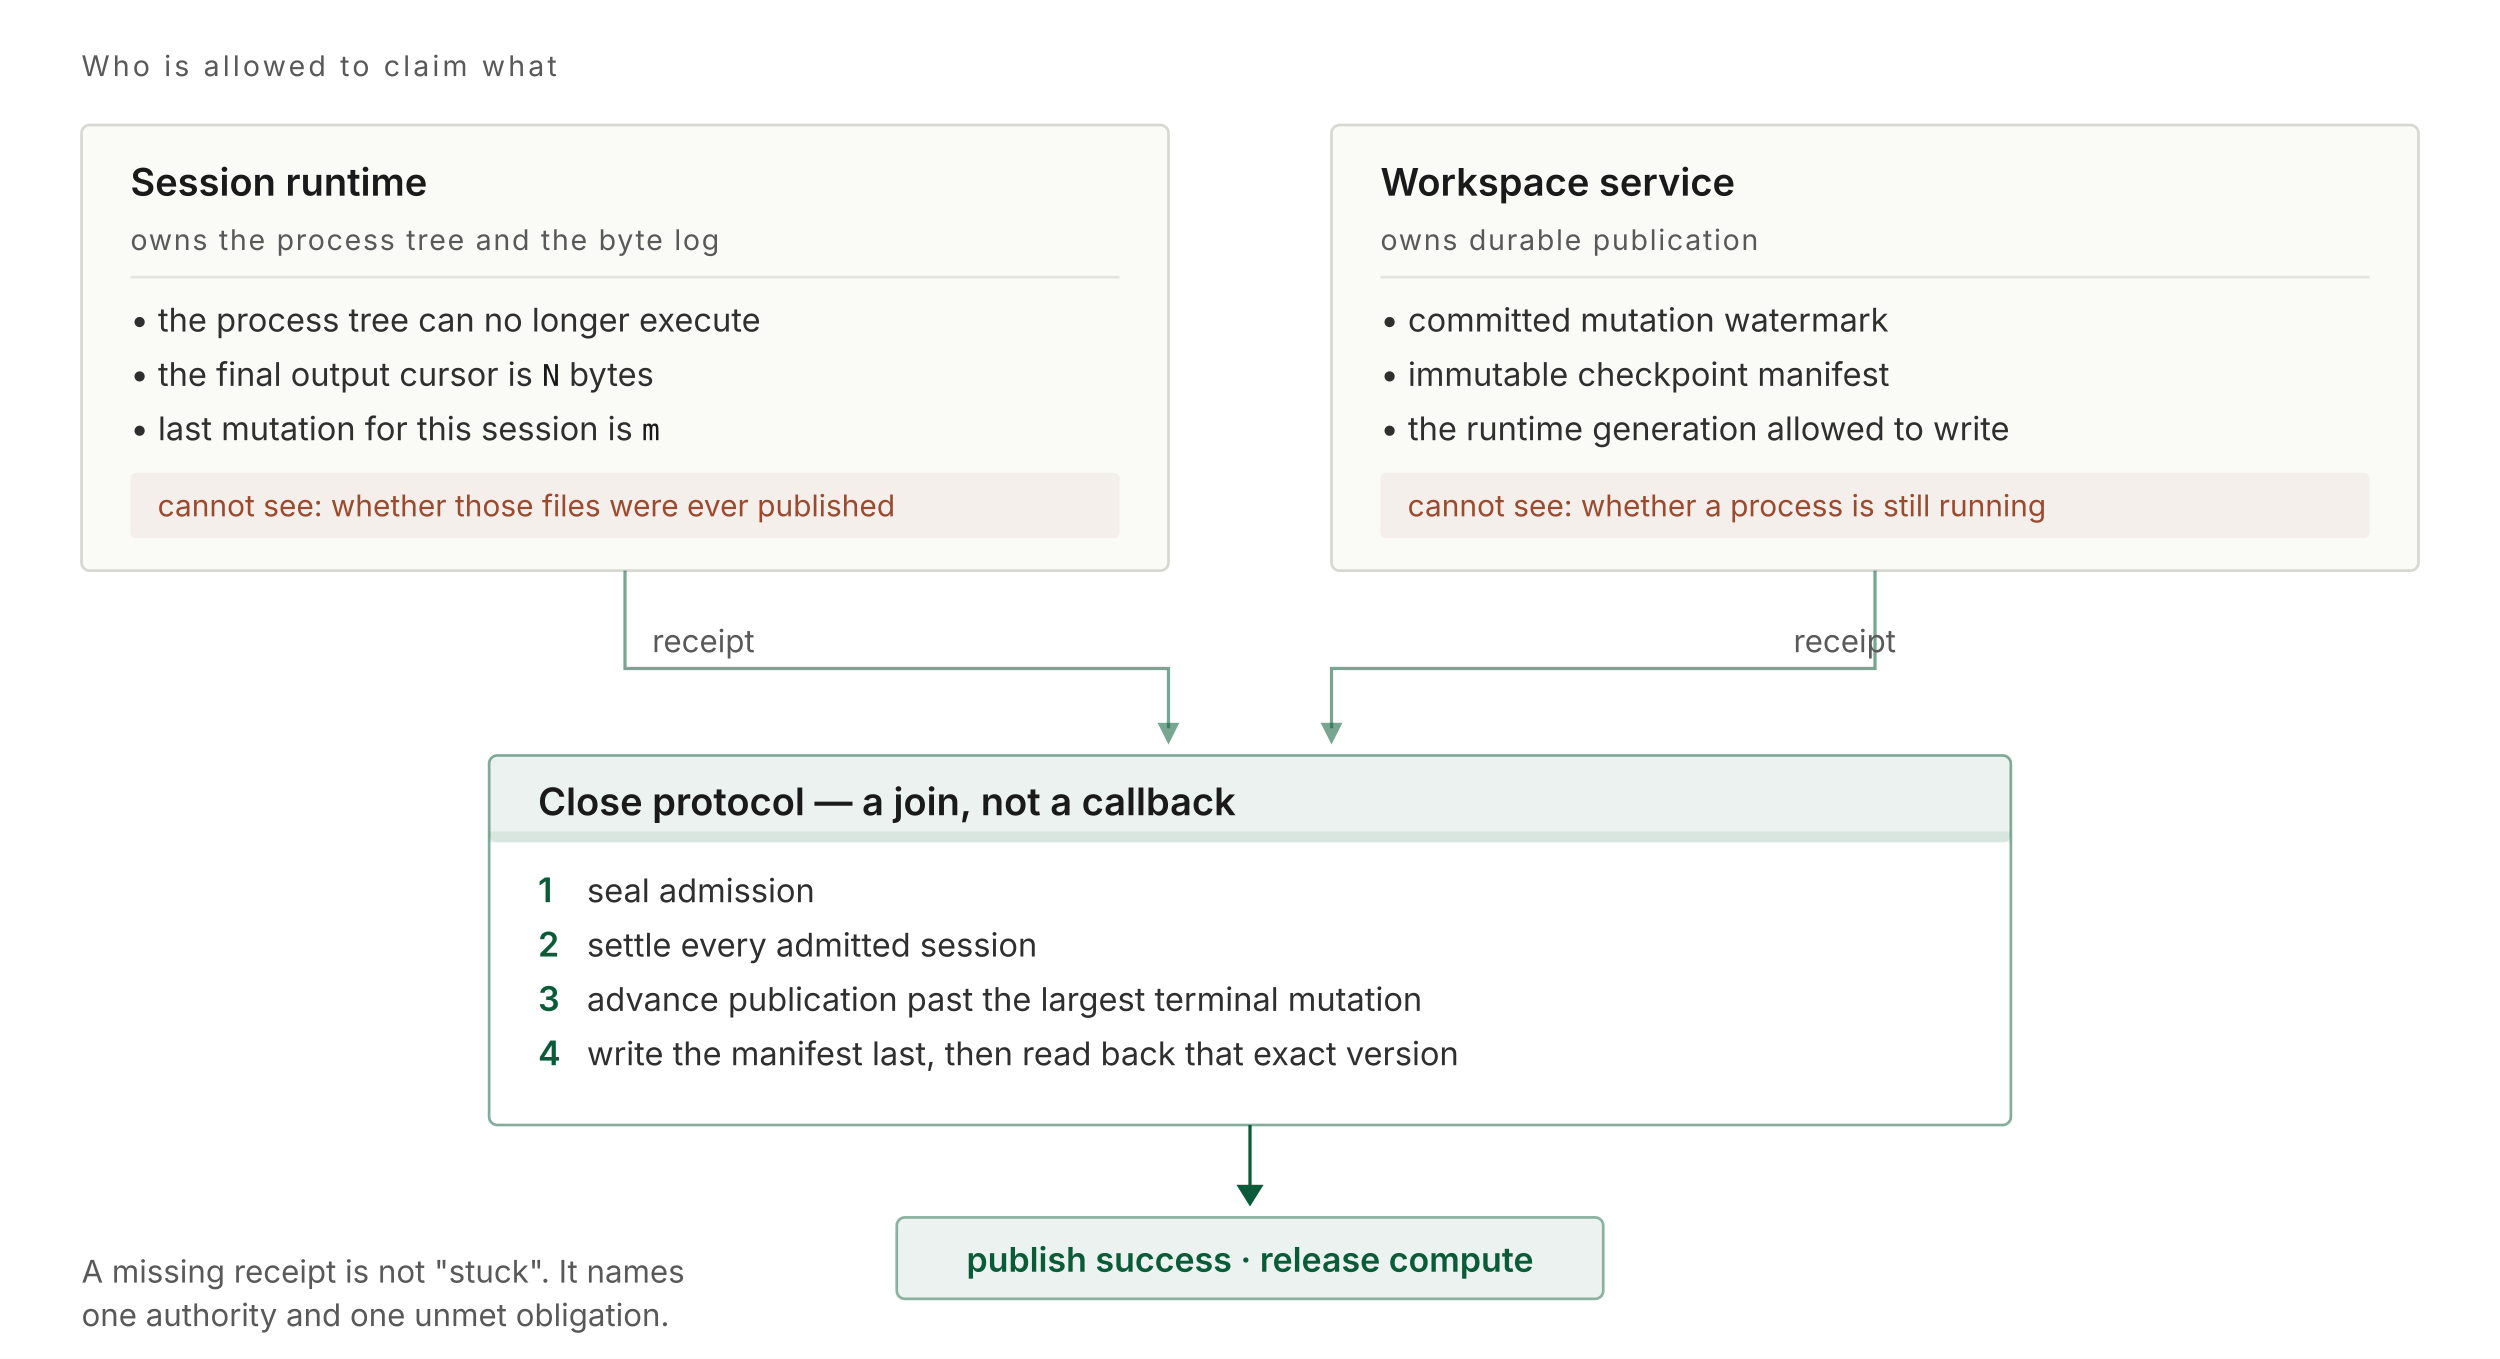
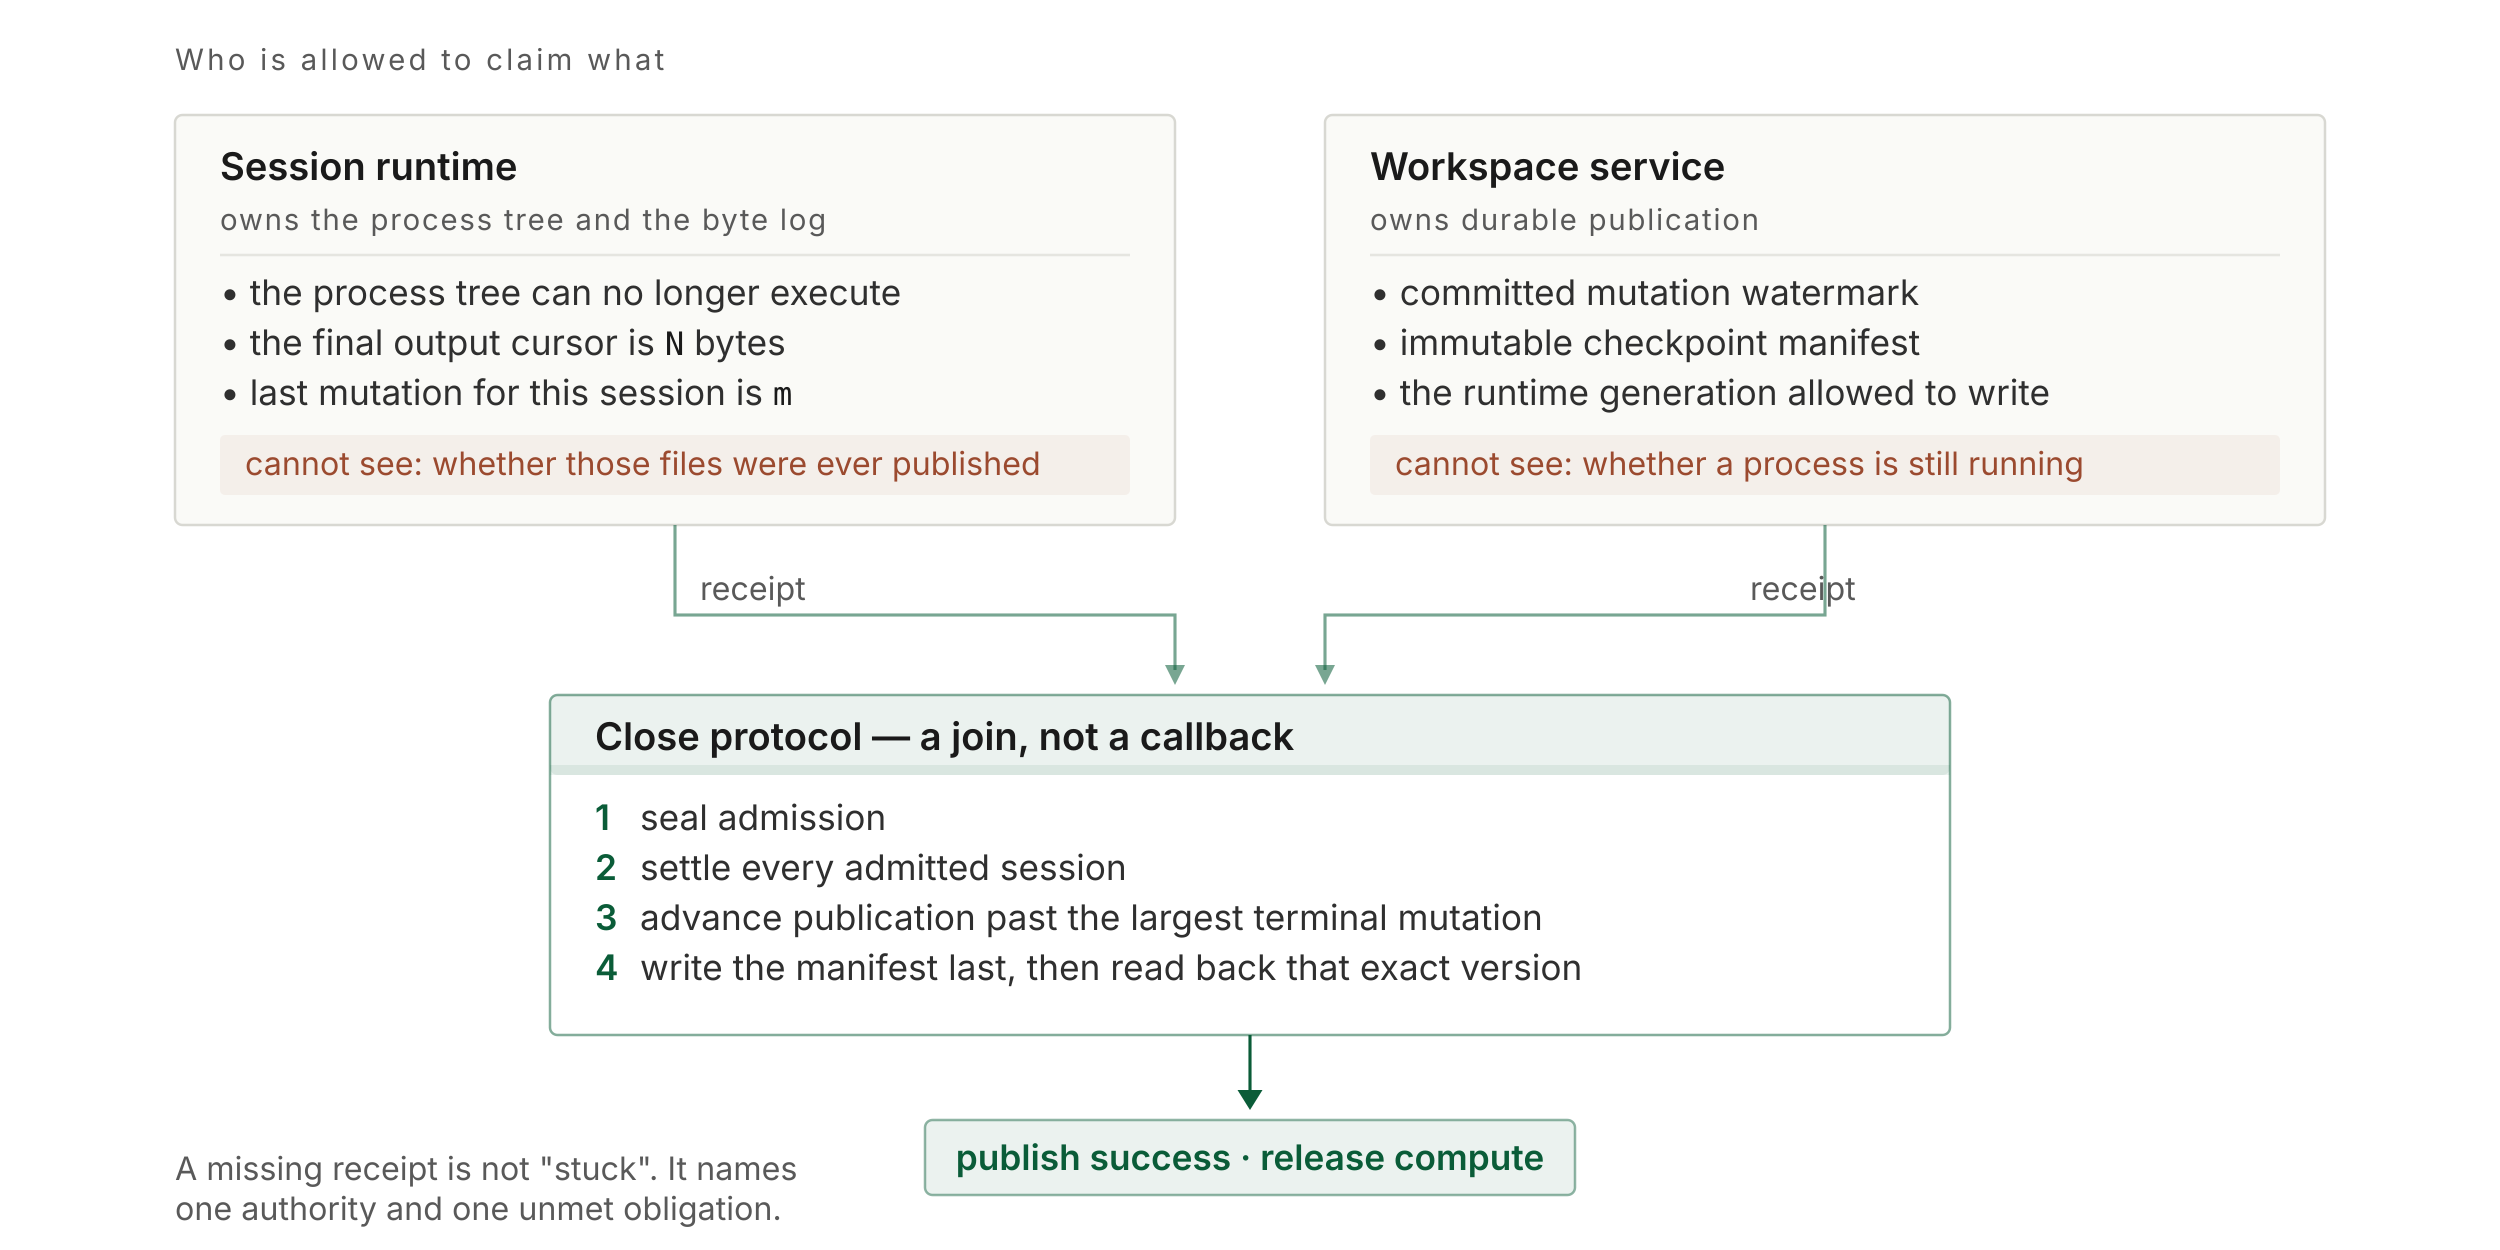
- <svg xmlns="http://www.w3.org/2000/svg" viewBox="0 0 920 500" width="920" height="500" role="img" aria-labelledby="title desc" font-family="Inter, system-ui, -apple-system, 'Segoe UI', sans-serif">
+ <svg xmlns="http://www.w3.org/2000/svg" viewBox="0 0 1000 500" width="1000" height="500" role="img" aria-labelledby="title desc" font-family="Inter, system-ui, -apple-system, 'Segoe UI', sans-serif">
  <style>
-     .kicker { font-size: 10.5px; fill: #595959; letter-spacing: .11em; text-transform: uppercase; }
-     .box-h  { font-size: 14px; fill: #1A1A1A; font-weight: 600; }
-     .owns   { font-size: 10.5px; fill: #595959; letter-spacing: .06em; text-transform: uppercase; }
-     .item   { font-size: 12px; fill: #2F2F2F; }
-     .cant   { font-size: 11px; fill: #9B4A2F; }
-     .join   { font-size: 12.5px; fill: #0A5C38; font-weight: 600; }
-     .mono   { font-family: ui-monospace, SFMono-Regular, Menlo, monospace; font-size: 11px; fill: #1A1A1A; }
-     .note   { font-size: 11.5px; fill: #595959; }
+     .kicker { font-size: 11.75px; fill: #595959; letter-spacing: .11em; text-transform: uppercase; }
+     .box-h  { font-size: 15.25px; fill: #1A1A1A; font-weight: 600; }
+     .owns   { font-size: 11.75px; fill: #595959; letter-spacing: .06em; text-transform: uppercase; }
+     .item   { font-size: 14.1px; fill: #2F2F2F; }
+     .cant   { font-size: 12.9px; fill: #9B4A2F; }
+     .join   { font-size: 14.1px; fill: #0A5C38; font-weight: 600; }
+     .mono   { font-family: ui-monospace, SFMono-Regular, Menlo, monospace; font-size: 12.9px; fill: #1A1A1A; }
+     .note   { font-size: 12.9px; fill: #595959; }
  </style>
-   <rect width="920" height="500" fill="#FFFFFF" />
-   <text class="kicker" x="30" y="28">Who is allowed to claim what</text>
-   <rect x="30" y="46" width="400" height="164" rx="3" fill="#FAFAF7" stroke="#D8D8D2" />
-   <text class="box-h" x="48" y="72">Session runtime</text>
-   <text class="owns" x="48" y="92">owns the process tree and the byte log</text>
-   <line x1="48" y1="102" x2="412" y2="102" stroke="#E5E5E0" />
-   <text class="item" x="48" y="122">• the process tree can no longer execute</text>
-   <text class="item" x="48" y="142">• the final output cursor is <tspan class="mono">N</tspan> bytes</text>
-   <text class="item" x="48" y="162">• last mutation for this session is <tspan class="mono">m</tspan>
-   </text>
-   <rect x="48" y="174" width="364" height="24" rx="2" fill="rgba(155,74,47,0.06)" />
-   <text class="cant" x="58" y="190">cannot see: whether those files were ever published</text>
-   <rect x="490" y="46" width="400" height="164" rx="3" fill="#FAFAF7" stroke="#D8D8D2" />
-   <text class="box-h" x="508" y="72">Workspace service</text>
-   <text class="owns" x="508" y="92">owns durable publication</text>
-   <line x1="508" y1="102" x2="872" y2="102" stroke="#E5E5E0" />
-   <text class="item" x="508" y="122">• committed mutation watermark</text>
-   <text class="item" x="508" y="142">• immutable checkpoint manifest</text>
-   <text class="item" x="508" y="162">• the runtime generation allowed to write</text>
-   <rect x="508" y="174" width="364" height="24" rx="2" fill="rgba(155,74,47,0.06)" />
-   <text class="cant" x="518" y="190">cannot see: whether a process is still running</text>
-   <path d="M230 210 L230 246 L430 246 L430 268" stroke="#0A5C38" stroke-width="1.2" fill="none" opacity=".55" />
-   <path d="M690 210 L690 246 L490 246 L490 268" stroke="#0A5C38" stroke-width="1.2" fill="none" opacity=".55" />
-   <polygon points="430,274 426,266 434,266" fill="#0A5C38" opacity=".55" />
-   <polygon points="490,274 486,266 494,266" fill="#0A5C38" opacity=".55" />
-   <text class="note" x="240" y="240">receipt</text>
-   <text class="note" x="660" y="240">receipt</text>
-   <rect x="180" y="278" width="560" height="136" rx="3" fill="#FFFFFF" stroke="#0A5C38" stroke-opacity=".5" />
-   <rect x="180" y="278" width="560" height="32" rx="3" fill="rgba(10,92,56,0.08)" />
-   <rect x="180" y="306" width="560" height="4" fill="rgba(10,92,56,0.08)" />
-   <text class="box-h" x="198" y="300">Close protocol — a join, not a callback</text>
-   <text class="join" x="198" y="332">1</text>
-   <text class="item" x="216" y="332">seal admission</text>
-   <text class="join" x="198" y="352">2</text>
-   <text class="item" x="216" y="352">settle every admitted session</text>
-   <text class="join" x="198" y="372">3</text>
-   <text class="item" x="216" y="372">advance publication past the largest terminal mutation</text>
-   <text class="join" x="198" y="392">4</text>
-   <text class="item" x="216" y="392">write the manifest last, then read back that exact version</text>
-   <path d="M460 414 L460 438" stroke="#0A5C38" stroke-width="1.2" />
-   <polygon points="460,444 455,436 465,436" fill="#0A5C38" />
-   <rect x="330" y="448" width="260" height="30" rx="3" fill="rgba(10,92,56,0.08)" stroke="#0A5C38" stroke-opacity=".45" />
-   <text class="join" x="460" y="468" text-anchor="middle">publish success · release compute</text>
-   <text class="note" x="30" y="472">A missing receipt is not "stuck". It names</text>
-   <text class="note" x="30" y="488">one authority and one unmet obligation.</text>
+   <rect width="1000" height="500" fill="#FFFFFF" />
+   <g transform="translate(40,0)">
+     <text class="kicker" x="30" y="28">Who is allowed to claim what</text>
+     <rect x="30" y="46" width="400" height="164" rx="3" fill="#FAFAF7" stroke="#D8D8D2" />
+     <text class="box-h" x="48" y="72">Session runtime</text>
+     <text class="owns" x="48" y="92">owns the process tree and the byte log</text>
+     <line x1="48" y1="102" x2="412" y2="102" stroke="#E5E5E0" />
+     <text class="item" x="48" y="122">• the process tree can no longer execute</text>
+     <text class="item" x="48" y="142">• the final output cursor is <tspan class="mono">N</tspan> bytes</text>
+     <text class="item" x="48" y="162">• last mutation for this session is <tspan class="mono">m</tspan>
+     </text>
+     <rect x="48" y="174" width="364" height="24" rx="2" fill="rgba(155,74,47,0.06)" />
+     <text class="cant" x="58" y="190">cannot see: whether those files were ever published</text>
+     <rect x="490" y="46" width="400" height="164" rx="3" fill="#FAFAF7" stroke="#D8D8D2" />
+     <text class="box-h" x="508" y="72">Workspace service</text>
+     <text class="owns" x="508" y="92">owns durable publication</text>
+     <line x1="508" y1="102" x2="872" y2="102" stroke="#E5E5E0" />
+     <text class="item" x="508" y="122">• committed mutation watermark</text>
+     <text class="item" x="508" y="142">• immutable checkpoint manifest</text>
+     <text class="item" x="508" y="162">• the runtime generation allowed to write</text>
+     <rect x="508" y="174" width="364" height="24" rx="2" fill="rgba(155,74,47,0.06)" />
+     <text class="cant" x="518" y="190">cannot see: whether a process is still running</text>
+     <path d="M230 210 L230 246 L430 246 L430 268" stroke="#0A5C38" stroke-width="1.25" fill="none" opacity=".55" />
+     <path d="M690 210 L690 246 L490 246 L490 268" stroke="#0A5C38" stroke-width="1.25" fill="none" opacity=".55" />
+     <polygon points="430,274 426,266 434,266" fill="#0A5C38" opacity=".55" />
+     <polygon points="490,274 486,266 494,266" fill="#0A5C38" opacity=".55" />
+     <text class="note" x="240" y="240">receipt</text>
+     <text class="note" x="660" y="240">receipt</text>
+     <rect x="180" y="278" width="560" height="136" rx="3" fill="#FFFFFF" stroke="#0A5C38" stroke-opacity=".5" />
+     <rect x="180" y="278" width="560" height="32" rx="3" fill="rgba(10,92,56,0.08)" />
+     <rect x="180" y="306" width="560" height="4" fill="rgba(10,92,56,0.08)" />
+     <text class="box-h" x="198" y="300">Close protocol — a join, not a callback</text>
+     <text class="join" x="198" y="332">1</text>
+     <text class="item" x="216" y="332">seal admission</text>
+     <text class="join" x="198" y="352">2</text>
+     <text class="item" x="216" y="352">settle every admitted session</text>
+     <text class="join" x="198" y="372">3</text>
+     <text class="item" x="216" y="372">advance publication past the largest terminal mutation</text>
+     <text class="join" x="198" y="392">4</text>
+     <text class="item" x="216" y="392">write the manifest last, then read back that exact version</text>
+     <path d="M460 414 L460 438" stroke="#0A5C38" stroke-width="1.25" />
+     <polygon points="460,444 455,436 465,436" fill="#0A5C38" />
+     <rect x="330" y="448" width="260" height="30" rx="3" fill="rgba(10,92,56,0.08)" stroke="#0A5C38" stroke-opacity=".45" />
+     <text class="join" x="460" y="468" text-anchor="middle">publish success · release compute</text>
+     <text class="note" x="30" y="472">A missing receipt is not "stuck". It names</text>
+     <text class="note" x="30" y="488">one authority and one unmet obligation.</text>
+   </g>
</svg>
